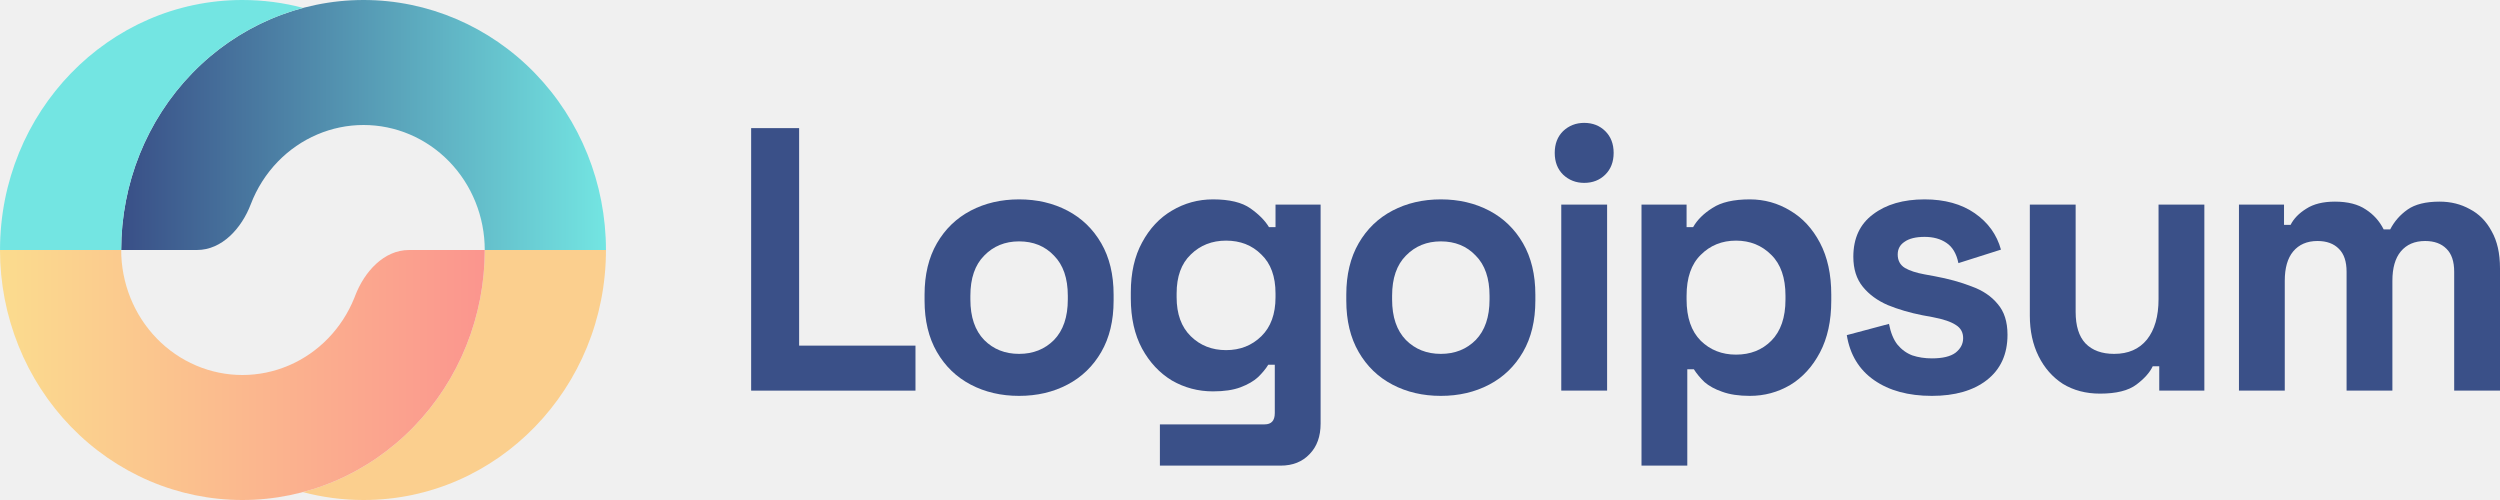
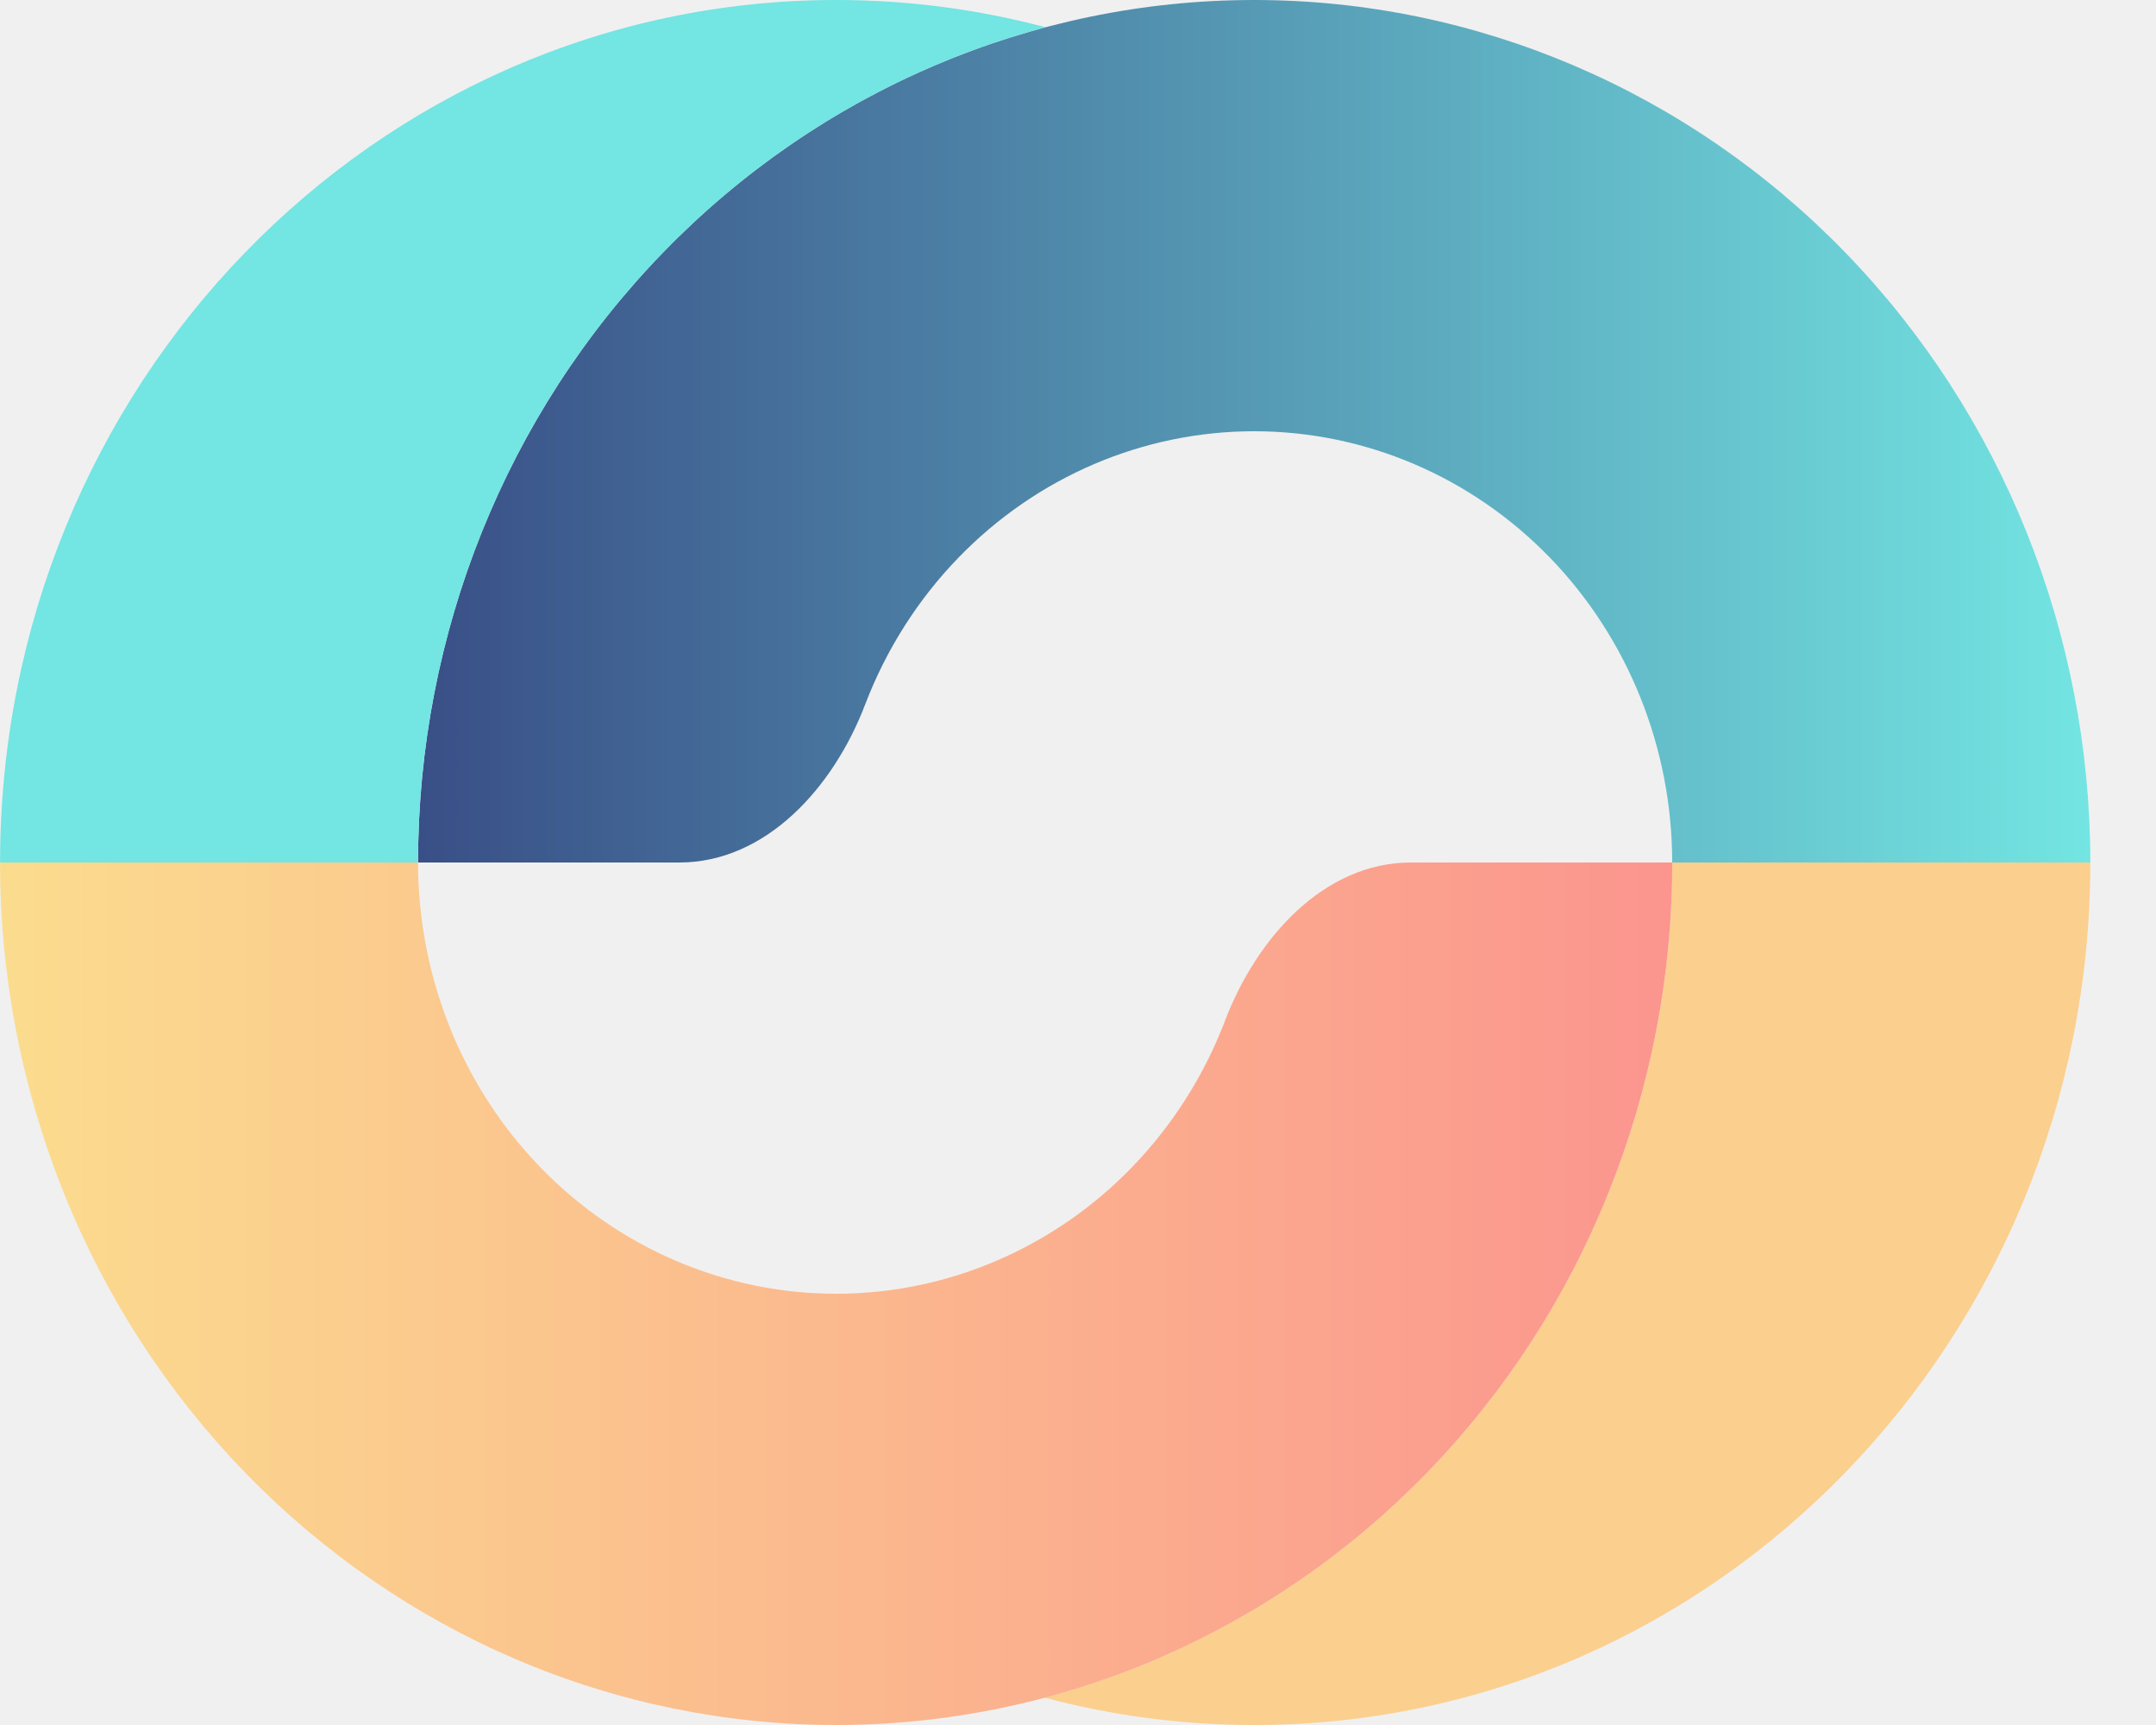
- <svg xmlns="http://www.w3.org/2000/svg" width="120" height="24" viewBox="0 0 120 24" fill="none">
-   <g clip-path="url(#clip0_24_3008)">
-     <path d="M36.055 18.75V6.15H38.358V16.59H43.943V18.75H36.055Z" fill="#3A5088" />
-     <path d="M48.916 19.002C48.055 19.002 47.282 18.822 46.595 18.462C45.909 18.102 45.368 17.58 44.972 16.896C44.577 16.212 44.379 15.39 44.379 14.43V14.142C44.379 13.182 44.577 12.36 44.972 11.676C45.368 10.992 45.909 10.47 46.595 10.11C47.282 9.75 48.055 9.57 48.916 9.57C49.777 9.57 50.551 9.75 51.237 10.11C51.924 10.47 52.465 10.992 52.86 11.676C53.256 12.36 53.453 13.182 53.453 14.142V14.43C53.453 15.39 53.256 16.212 52.86 16.896C52.465 17.58 51.924 18.102 51.237 18.462C50.551 18.822 49.777 19.002 48.916 19.002ZM48.916 16.986C49.591 16.986 50.149 16.764 50.592 16.32C51.033 15.864 51.255 15.216 51.255 14.376V14.196C51.255 13.356 51.033 12.714 50.592 12.27C50.161 11.814 49.602 11.586 48.916 11.586C48.241 11.586 47.683 11.814 47.241 12.27C46.799 12.714 46.578 13.356 46.578 14.196V14.376C46.578 15.216 46.799 15.864 47.241 16.32C47.683 16.764 48.241 16.986 48.916 16.986Z" fill="#3A5088" />
-     <path d="M54.279 14.322V14.034C54.279 13.098 54.459 12.3 54.82 11.64C55.181 10.968 55.658 10.458 56.251 10.11C56.856 9.75 57.513 9.57 58.223 9.57C59.014 9.57 59.613 9.714 60.02 10.002C60.428 10.29 60.724 10.59 60.91 10.902H61.225V9.822H63.389V20.334C63.389 20.946 63.214 21.432 62.865 21.792C62.516 22.164 62.051 22.35 61.469 22.35H55.675V20.37H60.701C61.027 20.37 61.19 20.19 61.19 19.83V17.508H60.876C60.759 17.7 60.596 17.898 60.387 18.102C60.178 18.294 59.898 18.456 59.549 18.588C59.2 18.72 58.758 18.786 58.223 18.786C57.513 18.786 56.856 18.612 56.251 18.264C55.658 17.904 55.181 17.394 54.82 16.734C54.459 16.062 54.279 15.258 54.279 14.322ZM58.851 16.806C59.526 16.806 60.09 16.584 60.544 16.14C60.998 15.696 61.225 15.072 61.225 14.268V14.088C61.225 13.272 60.998 12.648 60.544 12.216C60.102 11.772 59.538 11.55 58.851 11.55C58.176 11.55 57.612 11.772 57.158 12.216C56.705 12.648 56.478 13.272 56.478 14.088V14.268C56.478 15.072 56.705 15.696 57.158 16.14C57.612 16.584 58.176 16.806 58.851 16.806Z" fill="#3A5088" />
-     <path d="M69.16 19.002C68.299 19.002 67.525 18.822 66.839 18.462C66.152 18.102 65.611 17.58 65.216 16.896C64.82 16.212 64.622 15.39 64.622 14.43V14.142C64.622 13.182 64.82 12.36 65.216 11.676C65.611 10.992 66.152 10.47 66.839 10.11C67.525 9.75 68.299 9.57 69.16 9.57C70.021 9.57 70.794 9.75 71.481 10.11C72.167 10.47 72.708 10.992 73.104 11.676C73.499 12.36 73.697 13.182 73.697 14.142V14.43C73.697 15.39 73.499 16.212 73.104 16.896C72.708 17.58 72.167 18.102 71.481 18.462C70.794 18.822 70.021 19.002 69.16 19.002ZM69.16 16.986C69.835 16.986 70.393 16.764 70.835 16.32C71.277 15.864 71.498 15.216 71.498 14.376V14.196C71.498 13.356 71.277 12.714 70.835 12.27C70.405 11.814 69.846 11.586 69.16 11.586C68.485 11.586 67.927 11.814 67.484 12.27C67.042 12.714 66.821 13.356 66.821 14.196V14.376C66.821 15.216 67.042 15.864 67.484 16.32C67.927 16.764 68.485 16.986 69.16 16.986Z" fill="#3A5088" />
-     <path d="M74.941 18.75V9.822H77.141V18.75H74.941ZM76.041 8.778C75.645 8.778 75.308 8.646 75.028 8.382C74.761 8.118 74.627 7.77 74.627 7.338C74.627 6.906 74.761 6.558 75.028 6.294C75.308 6.03 75.645 5.898 76.041 5.898C76.448 5.898 76.786 6.03 77.053 6.294C77.32 6.558 77.455 6.906 77.455 7.338C77.455 7.77 77.32 8.118 77.053 8.382C76.786 8.646 76.448 8.778 76.041 8.778Z" fill="#3A5088" />
-     <path d="M78.792 22.35V9.822H80.956V10.902H81.27C81.467 10.554 81.775 10.248 82.195 9.984C82.613 9.708 83.213 9.57 83.993 9.57C84.69 9.57 85.336 9.75 85.929 10.11C86.523 10.458 87 10.974 87.36 11.658C87.721 12.342 87.901 13.17 87.901 14.142V14.43C87.901 15.402 87.721 16.23 87.36 16.914C87 17.598 86.523 18.12 85.929 18.48C85.336 18.828 84.69 19.002 83.993 19.002C83.469 19.002 83.026 18.936 82.666 18.804C82.317 18.684 82.032 18.528 81.811 18.336C81.602 18.132 81.433 17.928 81.305 17.724H80.99V22.35H78.792ZM83.329 17.022C84.016 17.022 84.58 16.8 85.022 16.356C85.475 15.9 85.703 15.24 85.703 14.376V14.196C85.703 13.332 85.475 12.678 85.022 12.234C84.568 11.778 84.004 11.55 83.329 11.55C82.654 11.55 82.09 11.778 81.636 12.234C81.182 12.678 80.956 13.332 80.956 14.196V14.376C80.956 15.24 81.182 15.9 81.636 16.356C82.09 16.8 82.654 17.022 83.329 17.022Z" fill="#3A5088" />
-     <path d="M92.73 19.002C91.601 19.002 90.677 18.75 89.955 18.246C89.234 17.742 88.798 17.022 88.646 16.086L90.671 15.546C90.752 15.966 90.886 16.296 91.073 16.536C91.27 16.776 91.508 16.95 91.788 17.058C92.078 17.154 92.392 17.202 92.73 17.202C93.242 17.202 93.62 17.112 93.864 16.932C94.109 16.74 94.231 16.506 94.231 16.23C94.231 15.954 94.115 15.744 93.882 15.6C93.649 15.444 93.277 15.318 92.765 15.222L92.276 15.132C91.671 15.012 91.119 14.85 90.619 14.646C90.118 14.43 89.716 14.136 89.414 13.764C89.112 13.392 88.96 12.912 88.96 12.324C88.96 11.436 89.275 10.758 89.903 10.29C90.531 9.81 91.358 9.57 92.381 9.57C93.347 9.57 94.15 9.792 94.79 10.236C95.429 10.68 95.848 11.262 96.046 11.982L94.004 12.63C93.911 12.174 93.719 11.85 93.428 11.658C93.148 11.466 92.8 11.37 92.381 11.37C91.962 11.37 91.642 11.448 91.421 11.604C91.2 11.748 91.09 11.952 91.09 12.216C91.09 12.504 91.206 12.72 91.439 12.864C91.671 12.996 91.985 13.098 92.381 13.17L92.87 13.26C93.521 13.38 94.109 13.542 94.632 13.746C95.168 13.938 95.586 14.22 95.889 14.592C96.203 14.952 96.36 15.444 96.36 16.068C96.36 17.004 96.028 17.73 95.365 18.246C94.714 18.75 93.835 19.002 92.73 19.002Z" fill="#3A5088" />
-     <path d="M100.8 18.894C100.125 18.894 99.532 18.738 99.019 18.426C98.519 18.102 98.13 17.658 97.85 17.094C97.571 16.53 97.432 15.882 97.432 15.15V9.822H99.631V14.97C99.631 15.642 99.787 16.146 100.102 16.482C100.427 16.818 100.887 16.986 101.48 16.986C102.155 16.986 102.679 16.758 103.051 16.302C103.424 15.834 103.61 15.186 103.61 14.358V9.822H105.809V18.75H103.644V17.58H103.331C103.191 17.88 102.929 18.174 102.545 18.462C102.161 18.75 101.579 18.894 100.8 18.894Z" fill="#3A5088" />
-     <path d="M107.47 18.75V9.822H109.633V10.794H109.948C110.099 10.494 110.35 10.236 110.698 10.02C111.047 9.792 111.507 9.678 112.077 9.678C112.693 9.678 113.188 9.804 113.56 10.056C113.932 10.296 114.217 10.614 114.415 11.01H114.73C114.928 10.626 115.207 10.308 115.567 10.056C115.928 9.804 116.44 9.678 117.103 9.678C117.638 9.678 118.121 9.798 118.552 10.038C118.993 10.266 119.343 10.62 119.599 11.1C119.866 11.568 120 12.162 120 12.882V18.75H117.801V13.044C117.801 12.552 117.679 12.186 117.435 11.946C117.19 11.694 116.847 11.568 116.405 11.568C115.905 11.568 115.515 11.736 115.236 12.072C114.968 12.396 114.835 12.864 114.835 13.476V18.75H112.636V13.044C112.636 12.552 112.513 12.186 112.269 11.946C112.024 11.694 111.682 11.568 111.239 11.568C110.739 11.568 110.349 11.736 110.07 12.072C109.802 12.396 109.669 12.864 109.669 13.476V18.75H107.47Z" fill="#3A5088" />
-     <path d="M29.086 12C29.086 8.817 27.86 5.765 25.678 3.515C23.496 1.264 20.537 4.17348e-07 17.451 0C14.366 -4.17347e-07 11.406 1.264 9.224 3.515C7.042 5.765 5.817 8.817 5.817 12H9.452C10.657 12 11.597 10.959 12.038 9.802C12.328 9.043 12.768 8.345 13.338 7.757C14.429 6.632 15.908 6 17.451 6C18.994 6 20.474 6.632 21.565 7.757C22.656 8.883 23.268 10.409 23.268 12H29.086Z" fill="url(#paint0_linear_24_3008)" />
-     <path d="M22.383 16.592C22.968 15.136 23.269 13.576 23.269 12H29.086C29.086 18.627 23.877 24 17.451 24C16.445 24 15.468 23.868 14.537 23.621C15.064 23.48 15.582 23.302 16.087 23.087C17.498 22.483 18.781 21.6 19.861 20.485C20.942 19.371 21.799 18.048 22.383 16.592Z" fill="#FBCF8E" />
-     <path d="M0 12C-2.18575e-07 13.576 0.301 15.136 0.886 16.592C1.47 18.048 2.327 19.371 3.408 20.485C4.488 21.6 5.771 22.483 7.182 23.087C8.594 23.69 10.107 24 11.634 24C13.162 24 14.675 23.69 16.087 23.087C17.498 22.483 18.781 21.6 19.861 20.485C20.942 19.371 21.799 18.048 22.383 16.592C22.968 15.136 23.269 13.576 23.269 12H19.633C18.428 12 17.489 13.041 17.047 14.198C17.035 14.23 17.022 14.263 17.009 14.296C16.717 15.024 16.288 15.685 15.748 16.243C15.208 16.8 14.566 17.242 13.861 17.543C13.155 17.845 12.399 18 11.634 18C10.871 18 10.114 17.845 9.408 17.543C8.703 17.242 8.061 16.8 7.521 16.243C6.981 15.685 6.552 15.024 6.26 14.296C5.968 13.568 5.817 12.788 5.817 12H0Z" fill="url(#paint1_linear_24_3008)" />
-     <path d="M0.001 12C0.001 5.373 5.21 0 11.636 0C12.642 0 13.618 0.132 14.549 0.379C12.551 0.91 10.708 1.984 9.224 3.515C7.042 5.765 5.817 8.817 5.817 12H0.001Z" fill="#73E5E2" />
-   </g>
+ <svg xmlns="http://www.w3.org/2000/svg" width="30" height="24" viewBox="0 0 30 24" fill="none">
+   <path d="M29.086 12C29.086 8.817 27.86 5.765 25.678 3.515C23.496 1.264 20.537 4.17348e-07 17.451 0C14.366 -4.17347e-07 11.406 1.264 9.224 3.515C7.042 5.765 5.817 8.817 5.817 12H9.452C10.657 12 11.597 10.959 12.038 9.802C12.328 9.043 12.768 8.345 13.338 7.757C14.429 6.632 15.908 6 17.451 6C18.994 6 20.474 6.632 21.565 7.757C22.656 8.883 23.268 10.409 23.268 12H29.086Z" fill="url(#paint0_linear_701_18)" />
+   <path d="M22.383 16.592C22.968 15.136 23.269 13.576 23.269 12H29.086C29.086 18.627 23.877 24 17.451 24C16.445 24 15.468 23.868 14.537 23.62C15.064 23.48 15.582 23.302 16.087 23.087C17.498 22.483 18.781 21.6 19.861 20.485C20.942 19.371 21.799 18.048 22.383 16.592Z" fill="#FBCF8E" />
+   <path d="M0 12C-2.18575e-07 13.576 0.301 15.136 0.886 16.592C1.47 18.048 2.327 19.371 3.408 20.485C4.488 21.6 5.771 22.483 7.182 23.087C8.594 23.69 10.107 24 11.634 24C13.162 24 14.675 23.69 16.087 23.087C17.498 22.483 18.781 21.6 19.861 20.485C20.942 19.371 21.799 18.048 22.383 16.592C22.968 15.136 23.269 13.576 23.269 12H19.633C18.428 12 17.489 13.041 17.047 14.198C17.035 14.231 17.022 14.263 17.009 14.296C16.717 15.024 16.288 15.686 15.748 16.243C15.208 16.8 14.566 17.242 13.861 17.543C13.155 17.845 12.399 18 11.634 18C10.871 18 10.114 17.845 9.408 17.543C8.703 17.242 8.061 16.8 7.521 16.243C6.981 15.686 6.552 15.024 6.26 14.296C5.968 13.568 5.817 12.788 5.817 12H0Z" fill="url(#paint1_linear_701_18)" />
+   <path d="M0.001 12C0.001 5.373 5.21 0 11.636 0C12.642 0 13.618 0.132 14.549 0.379C12.551 0.91 10.708 1.984 9.224 3.515C7.042 5.765 5.817 8.817 5.817 12H0.001Z" fill="#73E5E2" />
  <defs>
-     <linearGradient id="paint0_linear_24_3008" x1="29.086" y1="6" x2="5.817" y2="6" gradientUnits="userSpaceOnUse">
+     <linearGradient id="paint0_linear_701_18" x1="29.086" y1="6" x2="5.817" y2="6" gradientUnits="userSpaceOnUse">
      <stop stop-color="#73E5E2" />
      <stop offset="1" stop-color="#394F87" />
    </linearGradient>
-     <linearGradient id="paint1_linear_24_3008" x1="7.6284e-07" y1="18" x2="23.269" y2="18" gradientUnits="userSpaceOnUse">
+     <linearGradient id="paint1_linear_701_18" x1="7.6284e-07" y1="18" x2="23.269" y2="18" gradientUnits="userSpaceOnUse">
      <stop stop-color="#FBDC8E" />
      <stop offset="1" stop-color="#FB958E" />
    </linearGradient>
-     <clipPath id="clip0_24_3008">
-       <rect width="120" height="24" fill="white" />
-     </clipPath>
  </defs>
</svg>
